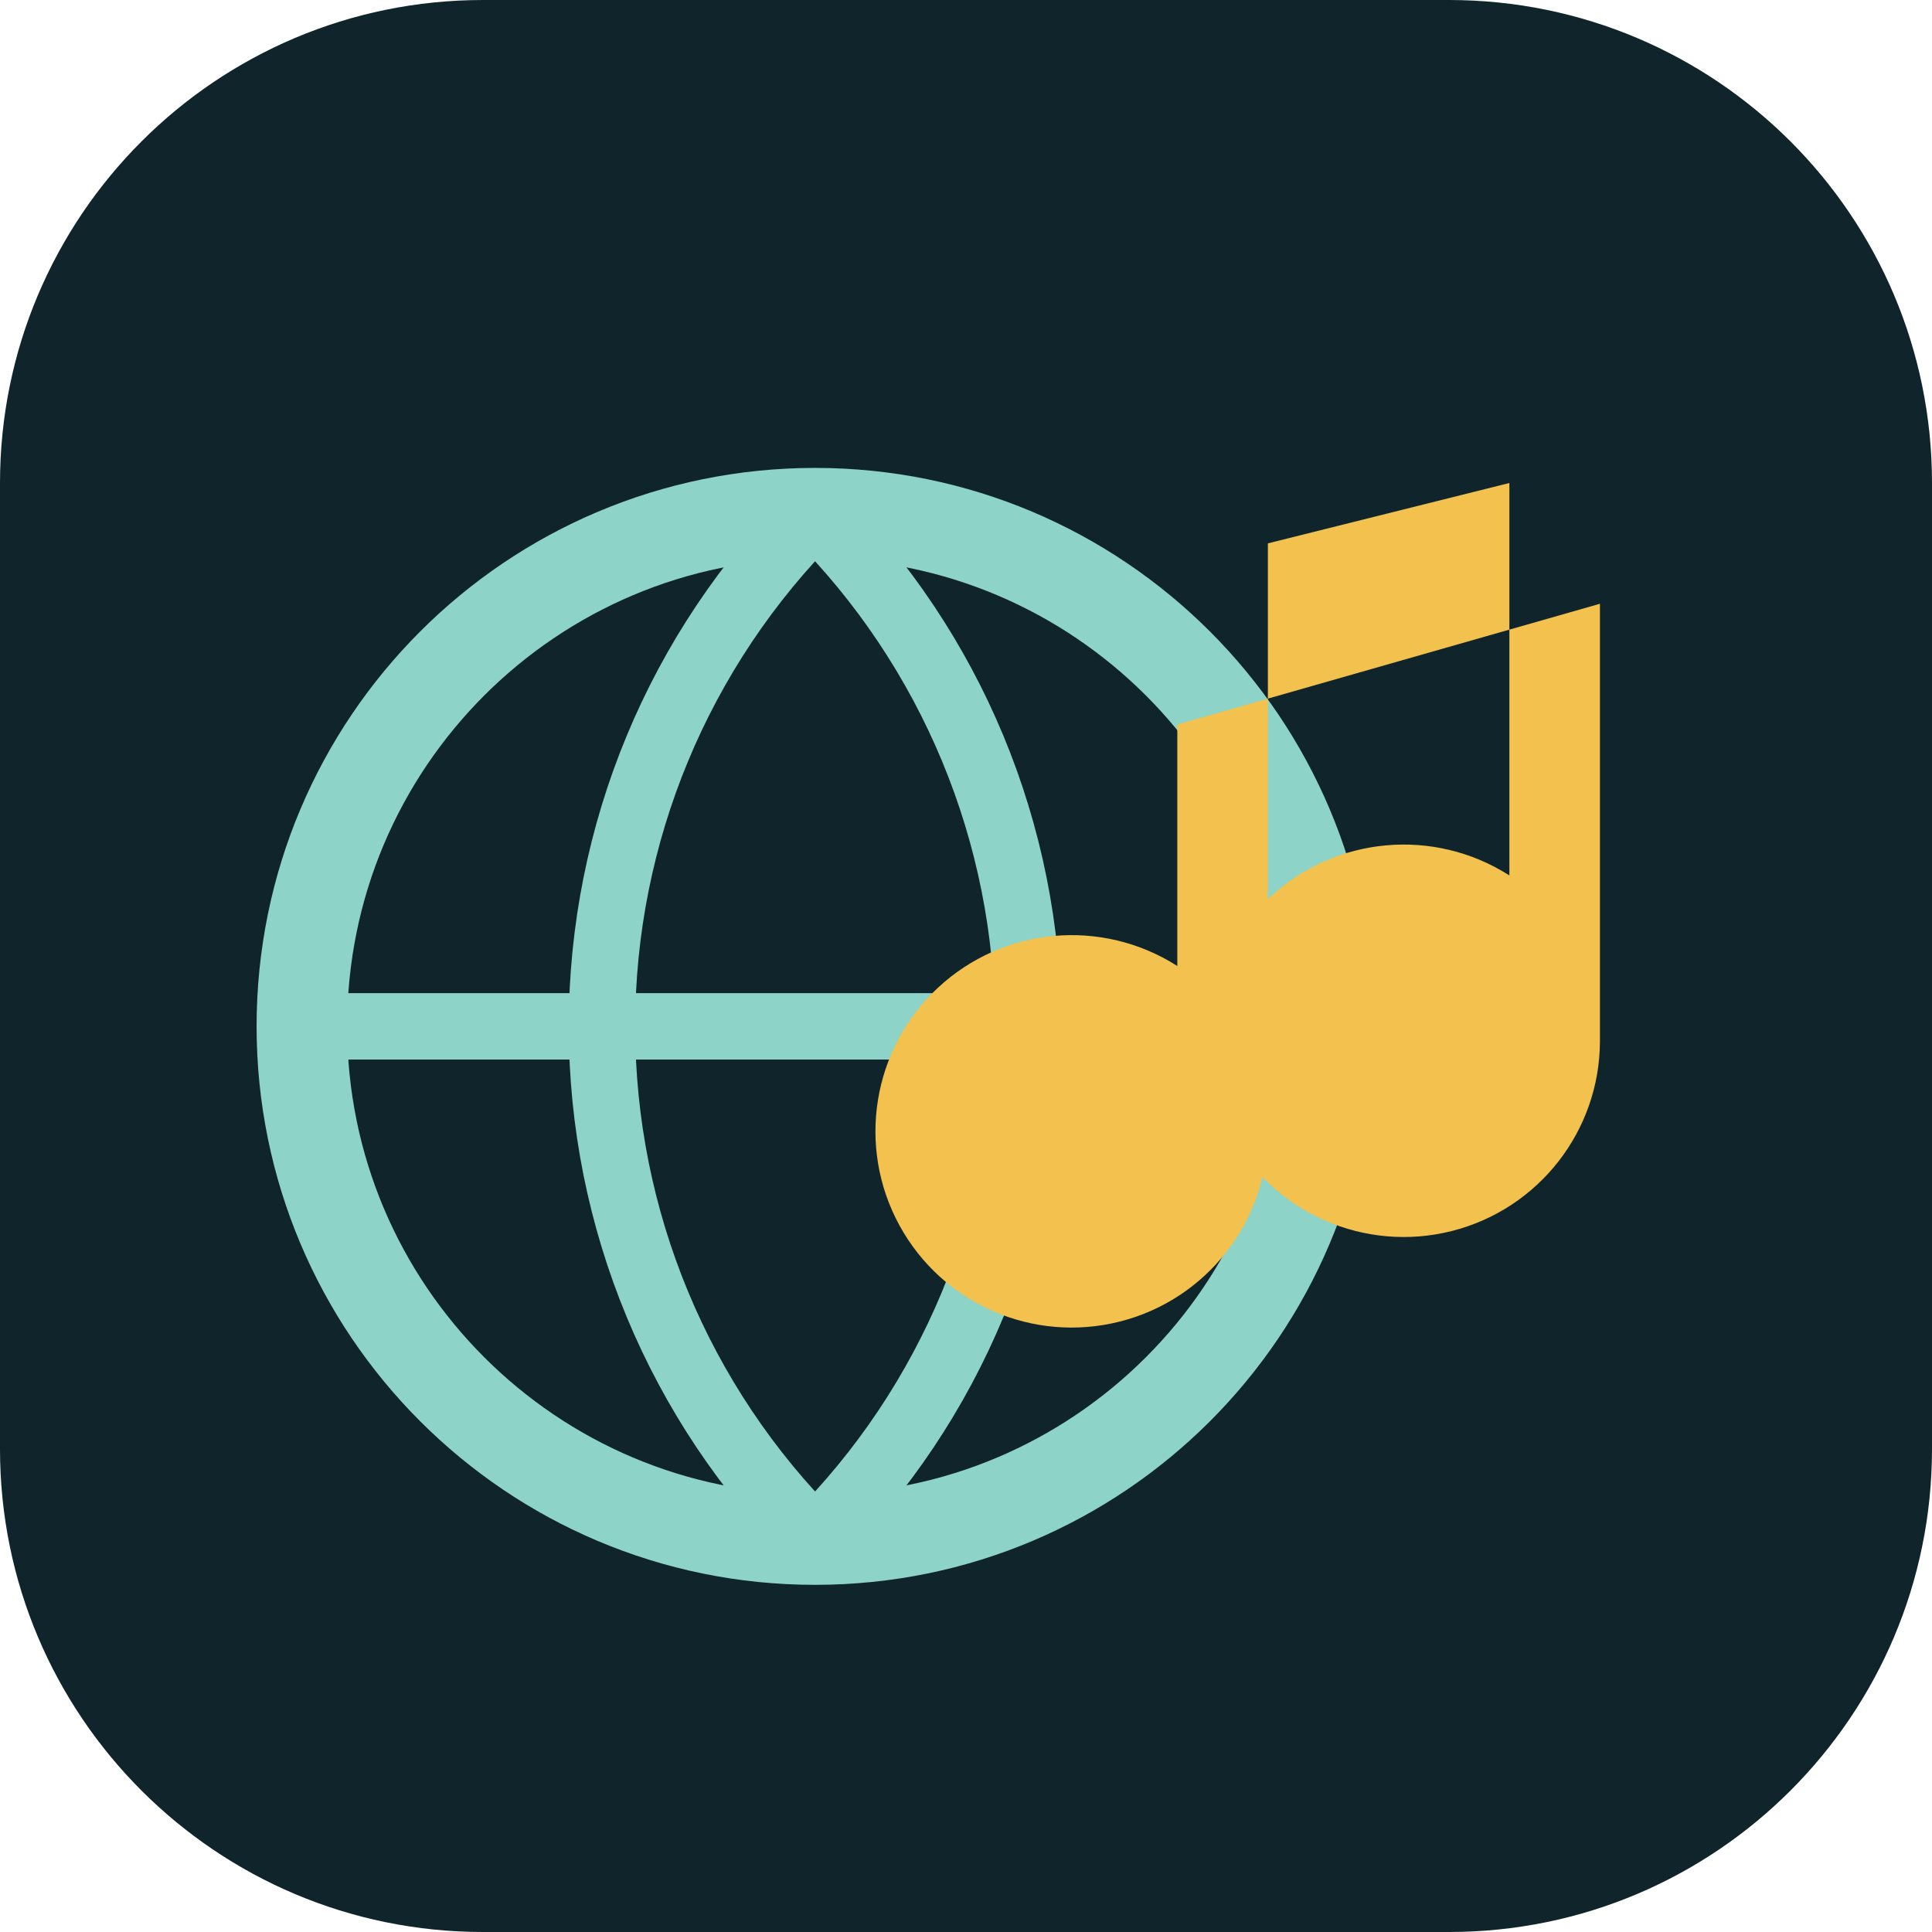
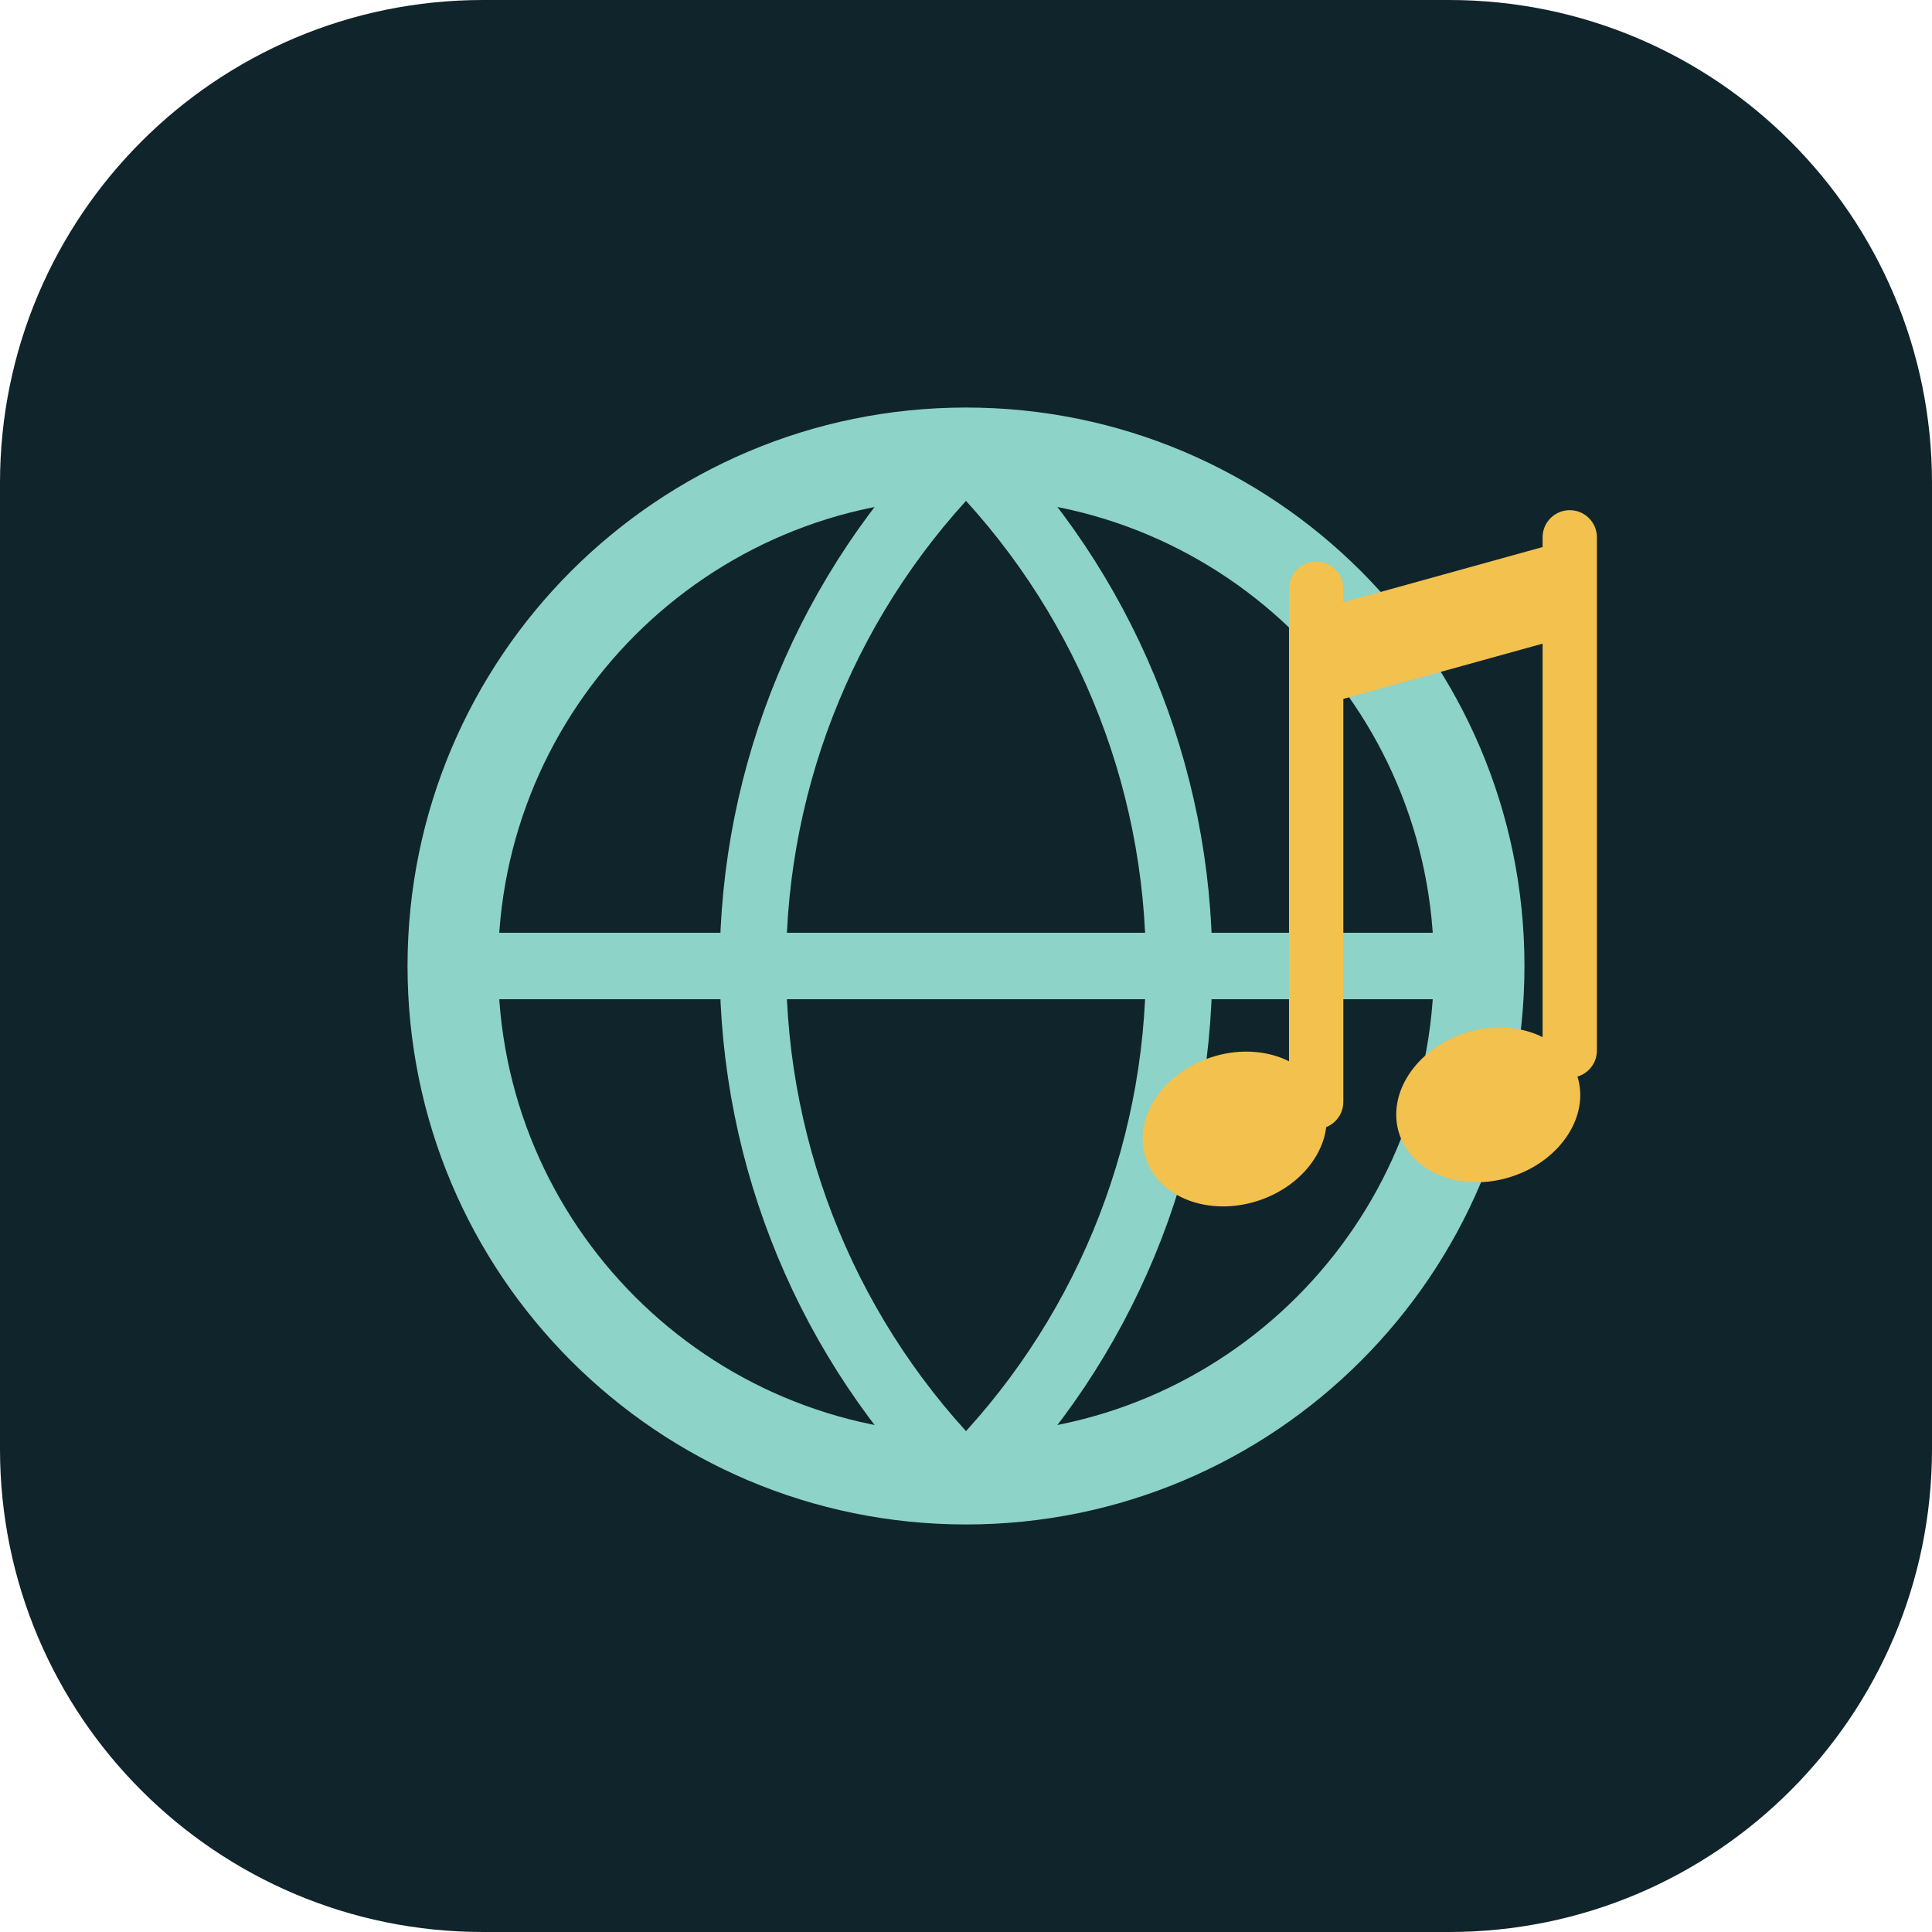
<svg xmlns="http://www.w3.org/2000/svg" viewBox="0 0 64 64">
  <rect width="64" height="64" rx="16" fill="#10242b" />
-   <circle cx="27" cy="34" r="17" fill="none" stroke="#8dd3c7" stroke-width="3" />
-   <path d="M10 34h34M27 17a24 24 0 0 0 0 34M27 17a24 24 0 0 1 0 34" fill="none" stroke="#8dd3c7" stroke-width="2.2" stroke-linecap="round" />
-   <path d="M42 18v19.5a6.5 6.5 0 1 1-3-5.5V24l14-4v14.5a6.5 6.5 0 1 1-3-5.5V16z" fill="#f2c14e" />
+   <circle cx="32" cy="32" r="17" fill="none" stroke="#8dd3c7" stroke-width="3" />
+   <path d="M15 32h34M32 15a24 24 0 0 0 0 34M32 15a24 24 0 0 1 0 34" fill="none" stroke="#8dd3c7" stroke-width="2.2" stroke-linecap="round" />
+   <ellipse cx="40.9" cy="37.4" rx="3.1" ry="2.5" fill="#f2c14e" transform="rotate(-18 40.9 37.4)" />
+   <ellipse cx="49.3" cy="36.6" rx="3.1" ry="2.5" fill="#f2c14e" transform="rotate(-18 49.3 36.6)" />
+   <rect x="42.7" y="18.6" width="1.8" height="18.8" rx="0.9" fill="#f2c14e" />
+   <rect x="51.1" y="16.9" width="1.8" height="18.8" rx="0.9" fill="#f2c14e" />
+   <path d="M43.6 20.2 51.9 17.9v3.2l-8.3 2.3z" fill="#f2c14e" />
</svg>
